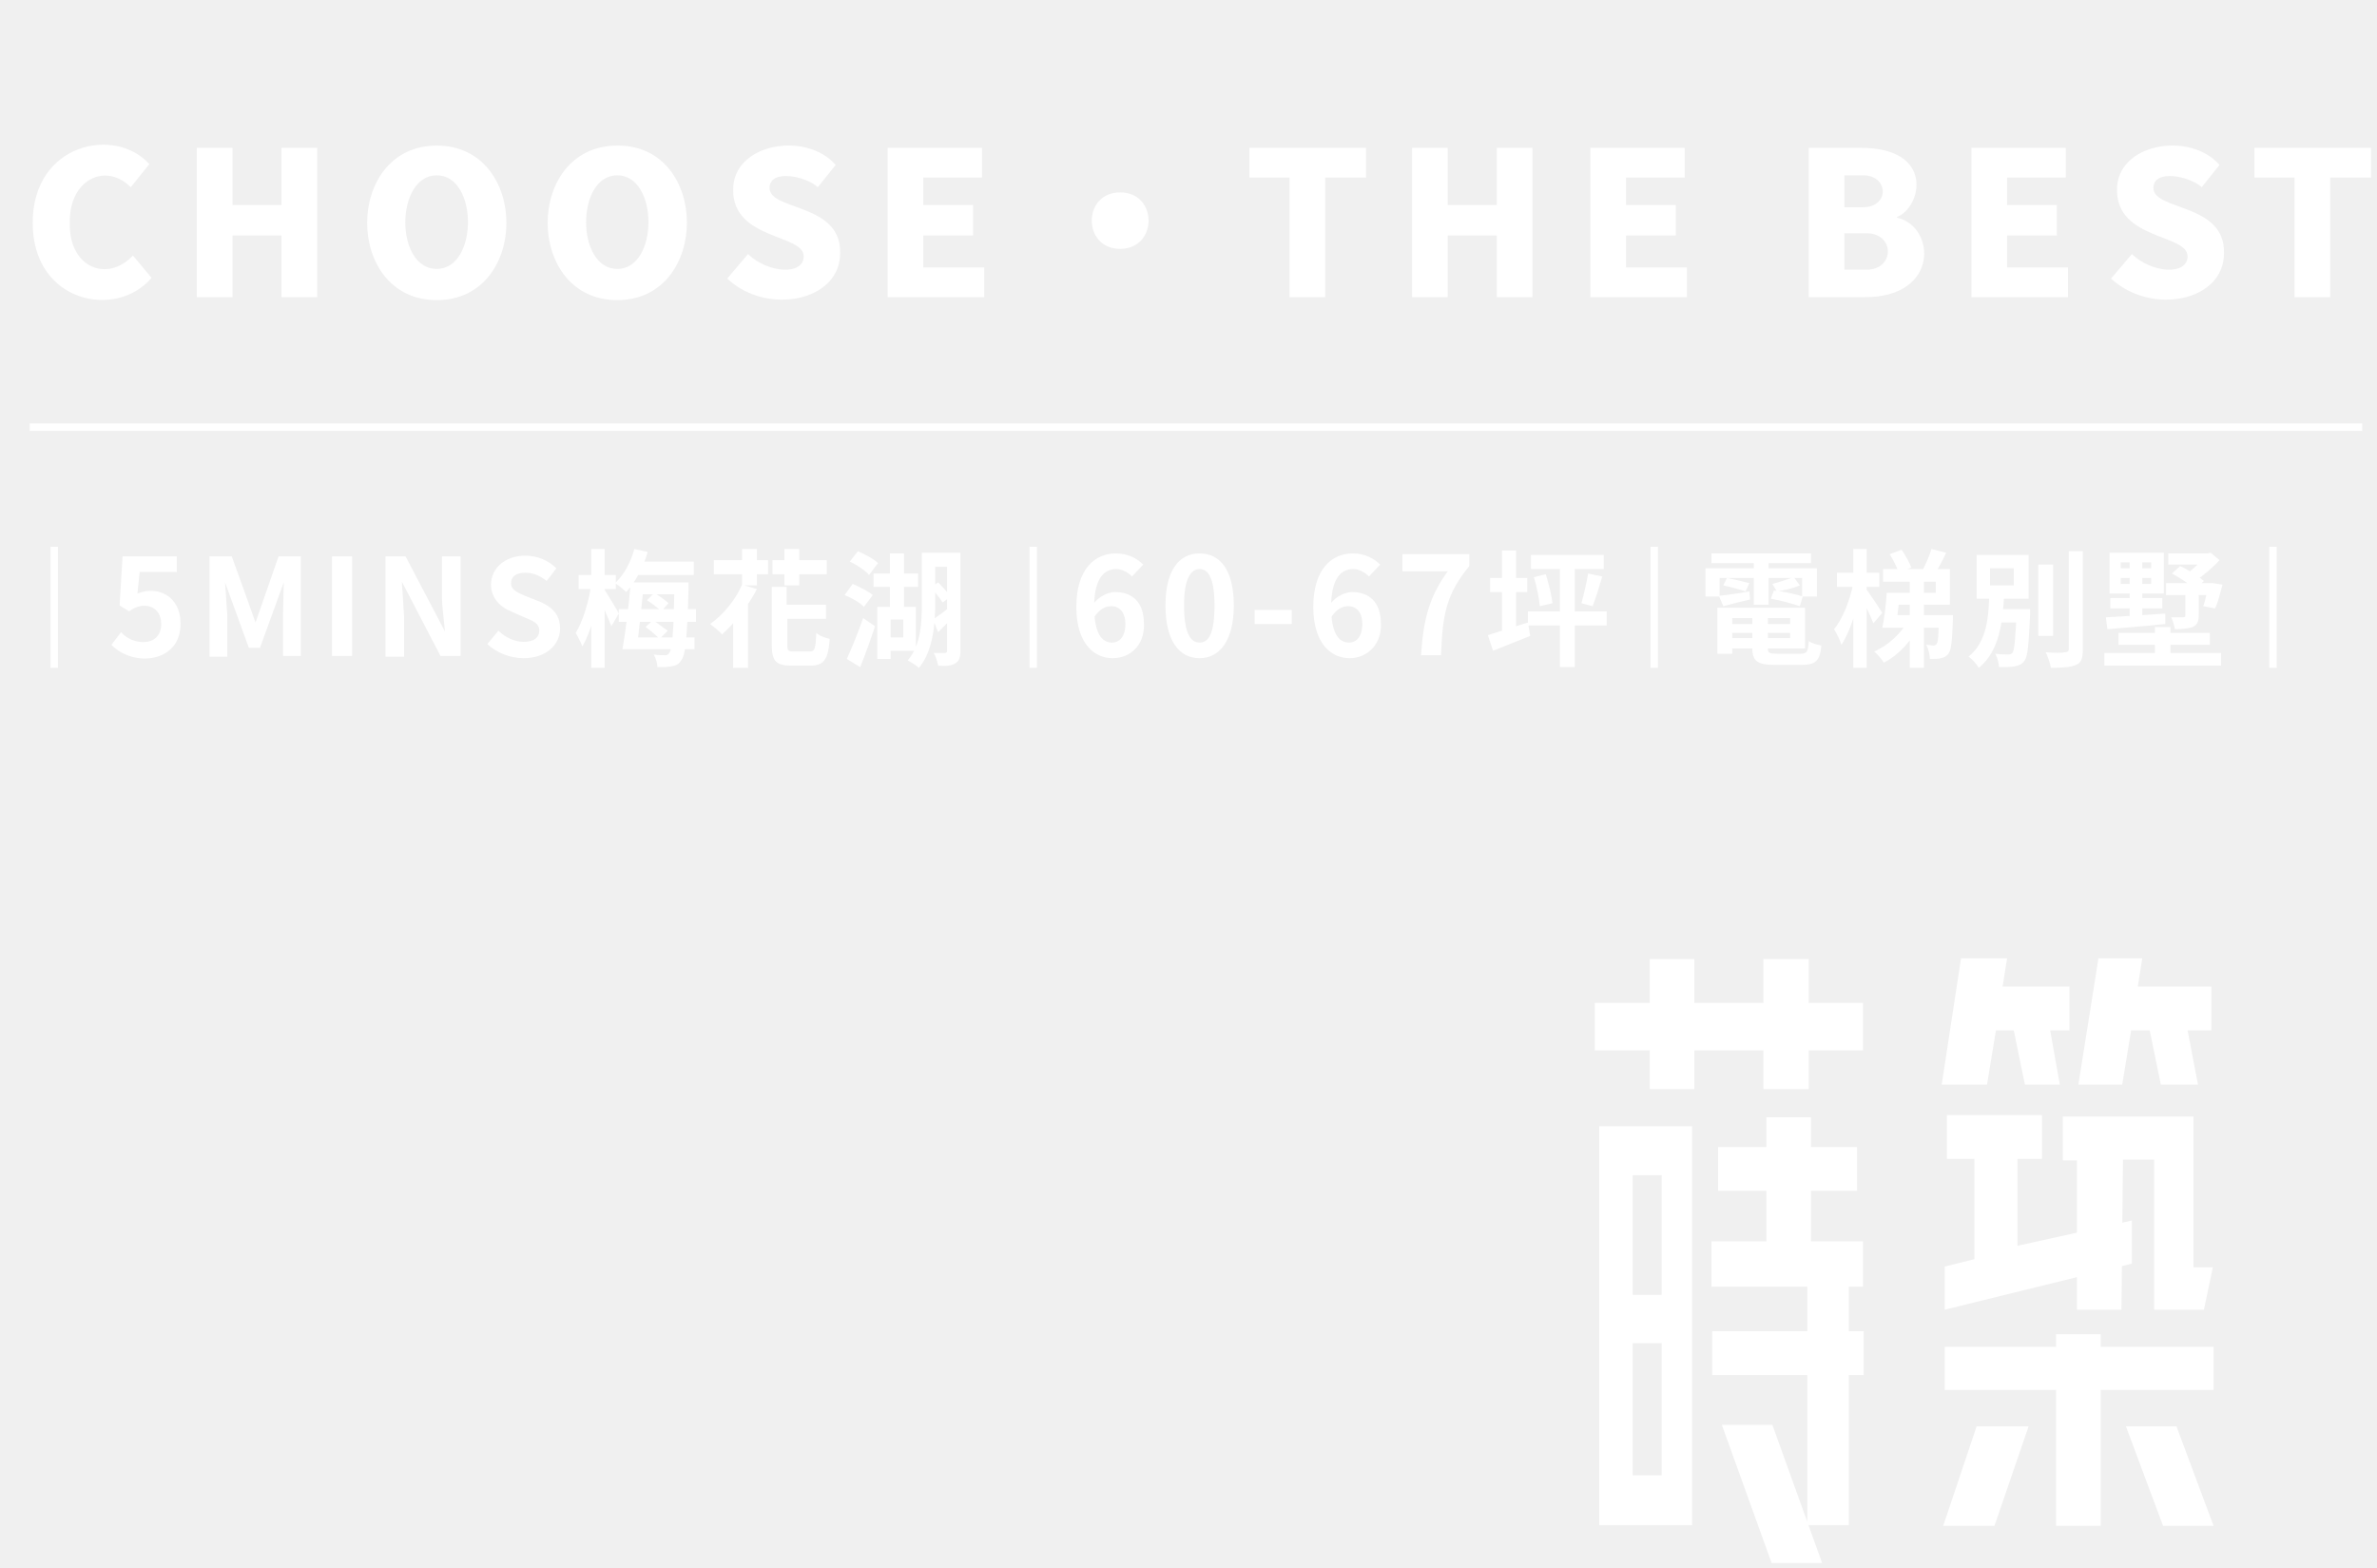
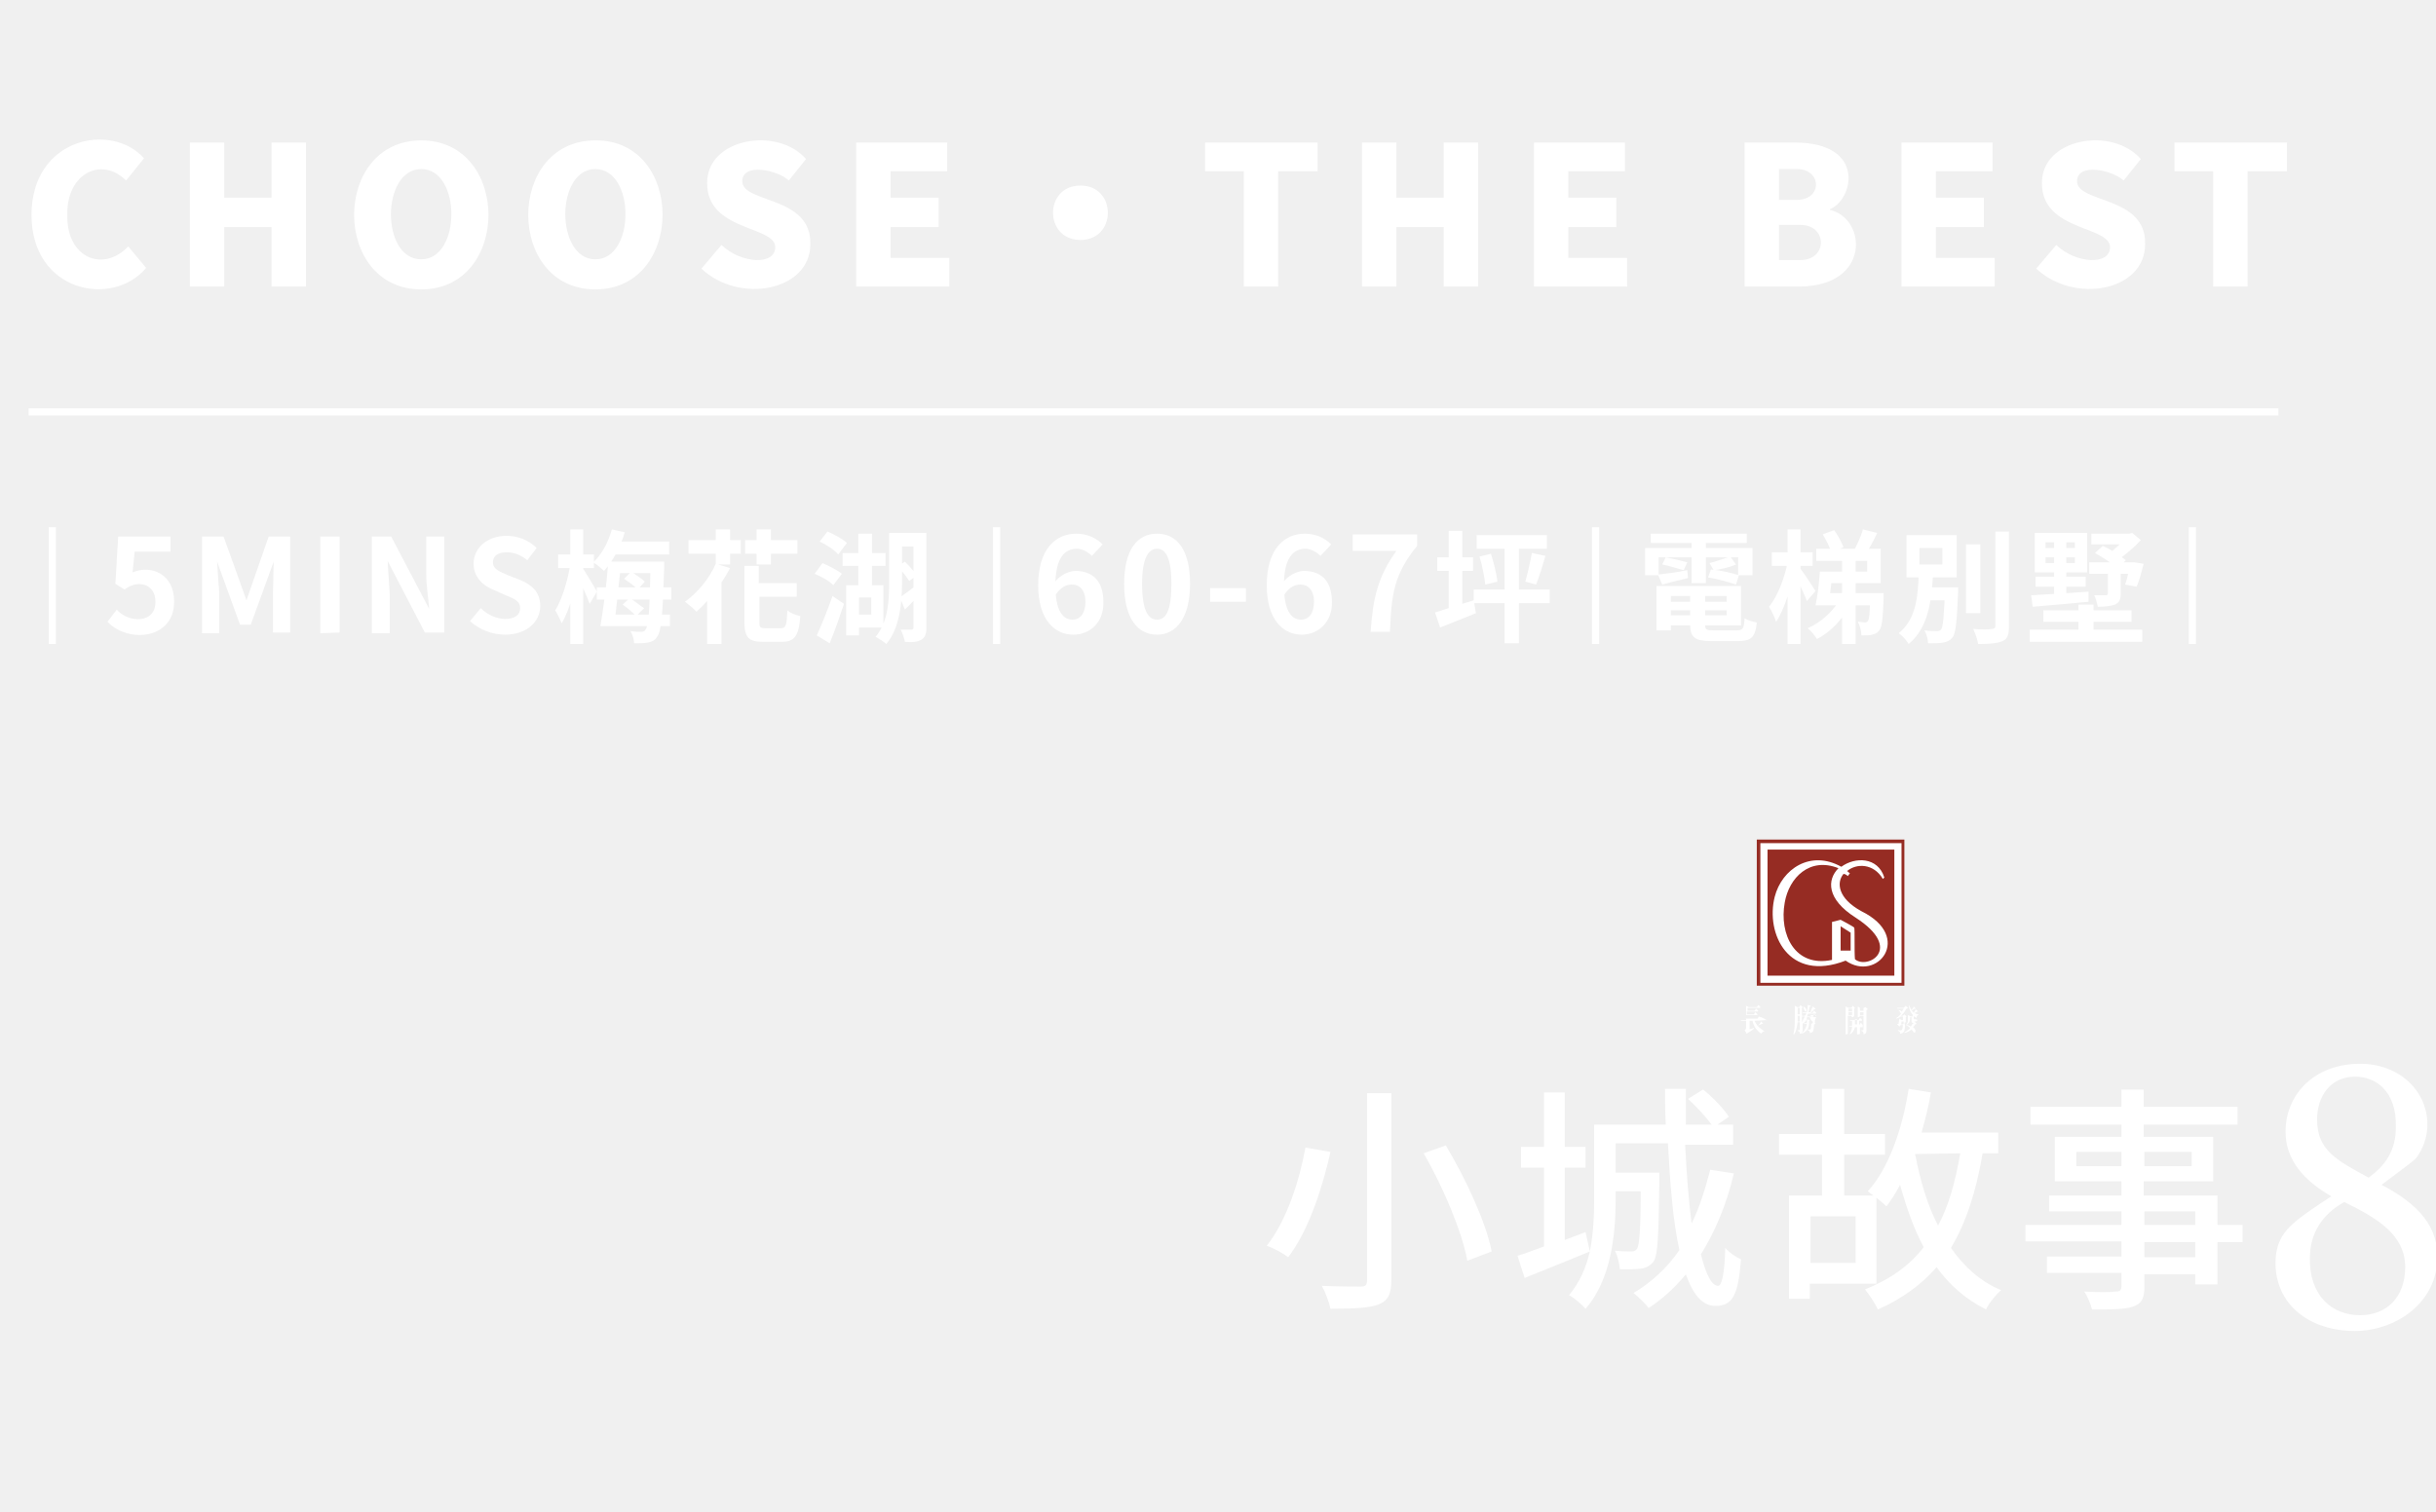
- <svg xmlns="http://www.w3.org/2000/svg" width="320" height="211" viewBox="0 0 320 211" fill="#FFF">
-   <path stroke="#FFF" d="M4,57.5h314 M222.7,73.6v16.3 M139.1,73.6v16.3 M7.3,73.6l0,16.3 M306,73.6v16.3" />
-   <path class="st1" d="M4.4,30c0-10.8,11.2-13,15.7-7.9l-2.5,3.1c-3.4-3.4-8.3-1-8.2,4.7c-0.2,6.1,5,8.2,8.5,4.5l2.5,3  C15.7,43,4.4,40.8,4.4,30z M26.5,40V19.9h4.8v7.7h6.6v-7.7h4.8V40h-4.8v-8.3h-6.6V40H26.5z M83.1,40.4c-12.5,0-12.5-20.8,0-20.8  C95.6,19.5,95.6,40.4,83.1,40.4z M83.1,36.2c5.6,0,5.6-12.6,0-12.6C77.5,23.6,77.5,36.2,83.1,36.2z M58.8,40.4  c-12.5,0-12.5-20.8,0-20.8S71.3,40.4,58.8,40.4z M58.8,36.2c5.6,0,5.6-12.6,0-12.6S53.1,36.2,58.8,36.2z M119.5,40V19.9h12.7v4h-7.9  v3.7h6.7v4.1h-6.7v4.3h8.2V40H119.5z M150.8,25.9c5.1,0,5.1,7.6,0,7.6C145.7,33.5,145.7,25.9,150.8,25.9z M173.6,40V23.9h-5.4v-4  h15.7v4h-5.5V40H173.6z M190.1,40V19.9h4.8v7.7h6.6v-7.7h4.8V40h-4.8v-8.3h-6.6V40H190.1z M214.1,40V19.9h12.7v4h-7.9v3.7h6.7v4.1  h-6.7v4.3h8.2V40H214.1z M243.5,40V19.9h7c10,0,8.2,8,4.9,9.3v0.1c5.2,1.2,5.7,10.7-4.3,10.7H243.5z M248.3,27.9h2.5  c3.6,0,3.5-4.3,0-4.3h-2.5V27.9z M248.3,36.3h3c3.8,0,3.8-4.9,0-4.9h-3V36.3z M265.4,40V19.9h12.7v4h-7.9v3.7h6.7v4.1h-6.7v4.3h8.2  V40H265.4z M284.2,37.5l2.8-3.3c2.7,2.6,7.5,2.9,7.5,0.3c0-3-9.5-2.2-9.5-8.9c-0.1-6.3,9.8-8,13.8-3.4l-2.4,3  c-1.6-1.5-6.5-2.5-6.5,0.1c0,3.1,9.7,2,9.5,8.8C299.4,40.6,289.6,42.5,284.2,37.5z M97.9,37.5l2.8-3.3c2.7,2.6,7.5,2.9,7.5,0.3  c0-3-9.5-2.2-9.5-8.9c-0.1-6.3,9.8-8,13.8-3.4l-2.4,3c-1.6-1.5-6.5-2.5-6.5,0.1c0,3.1,9.7,2,9.5,8.8  C113.1,40.6,103.2,42.5,97.9,37.5z M313.7,40h-4.8V23.9h-5.4v-4h15.7v4h-5.5 M15,86.8l1.3-1.7c1.5,1.8,5.4,2.1,5.4-1.1  c0-2.6-2.6-3.1-4.3-1.7l-1.3-0.8l0.4-6.6h7.3V77h-5l-0.3,2.9c2.7-1.1,5.8,0.3,5.8,4C24.4,89.2,18,89.9,15,86.8z M38.2,78.4L35,87.2  h-1.5l-3.2-8.8l0.3,4.4v5.6h-2.4V74.9h3c0,0,2.9,8,3.2,8.9c0.3-0.9,3.1-8.9,3.1-8.9h3v13.4h-2.4v-5.6L38.2,78.4z M44.7,88.4V74.9  h2.7v13.4H44.7z M54.1,78.3l0.3,4.7v5.4h-2.5V74.9h2.7L59.9,85c-0.1-1.4-0.4-3.2-0.4-4.7v-5.4H62v13.4h-2.7L54.1,78.3z M70.5,88.6  c-1.8,0-3.6-0.7-4.9-1.9l1.5-1.8c0.9,0.9,2.2,1.5,3.4,1.5c1.4,0,2.1-0.6,2.1-1.5c0-1-0.8-1.3-2-1.8l-1.8-0.8  c-1.3-0.5-2.7-1.7-2.7-3.6c0-2.2,1.9-3.9,4.6-3.9c1.6,0,3.1,0.6,4.2,1.7l-1.3,1.7c-0.9-0.7-1.8-1.1-2.9-1.1c-1.2,0-1.9,0.5-1.9,1.4  c0,1,1,1.3,2.1,1.8l1.8,0.7c1.6,0.7,2.7,1.7,2.7,3.6C75.4,86.8,73.5,88.6,70.5,88.6z M85.6,75.6h7.8v1.8h-7.8V75.6z M85.6,78.4h5.5  v1.6h-5.5V78.4z M83.3,82h10.4v1.7H83.3V82z M84.8,85.8h8.7v1.6h-8.7V85.8z M85.4,73.9l1.8,0.4c-0.6,2.1-1.7,4.1-2.9,5.4  c-0.3-0.3-1-0.9-1.5-1.2C84,77.4,84.9,75.7,85.4,73.9z M90.9,78.4h1.8c0,0,0,0.6,0,0.8c-0.2,6.7-0.4,9-1,9.7  c-0.3,0.5-0.7,0.7-1.3,0.8c-0.5,0.1-1.2,0.1-1.9,0.1c0-0.5-0.2-1.2-0.5-1.7c0.6,0.1,1.2,0.1,1.5,0.1c0.2,0,0.4,0,0.6-0.3  c0.4-0.5,0.6-2.8,0.7-9.1V78.4z M87.1,80.8l1-1c0.6,0.4,1.5,1,1.9,1.4l-1,1.1C88.6,81.8,87.7,81.2,87.1,80.8z M86.9,84.4l1-0.9  c0.7,0.4,1.5,1.1,2,1.4L88.8,86C88.3,85.5,87.5,84.8,86.9,84.4z M84.9,78.4h1.8c-0.3,3-0.7,6.8-1,9h-1.9  C84.2,85.1,84.7,81.3,84.9,78.4z M77.9,77.4h5v1.9h-5V77.4z M79.6,73.9h1.8v16h-1.8V73.9z M79.6,78.7l1.2,0.4  c-0.4,2.7-1.3,6.1-2.4,7.9c-0.2-0.5-0.6-1.3-0.9-1.8C78.5,83.6,79.3,80.8,79.6,78.7z M81.4,79.4c0.3,0.5,1.7,2.7,1.9,3.2l-1,1.7  c-0.4-1.1-1.3-3.1-1.7-3.9L81.4,79.4z M99.9,78.7l2,0.6c-1.2,2.3-3,4.6-4.7,6.1C96.9,85,96,84.3,95.6,84  C97.3,82.8,99,80.8,99.9,78.7z M99.9,73.9h2v4.9h-2V73.9z M105.6,73.9h2v4.9h-2V73.9z M98.7,82.3l2-2v0v9.6h-2V82.3z M96.1,75.4h7.3  v1.9h-7.3V75.4z M104,75.4h7.3v1.9H104V75.4z M106,86.9c0,0.7,0.1,0.8,0.9,0.8c0.3,0,1.8,0,2.1,0c0.7,0,0.8-0.4,0.9-2.5  c0.4,0.4,1.3,0.7,1.8,0.8c-0.2,2.8-0.8,3.6-2.6,3.6c-0.4,0-2.2,0-2.6,0c-2,0-2.6-0.6-2.6-2.8V79h2v2.4h5.3v1.9H106V86.9z   M117.6,77.2h6v1.8h-6V77.2z M119.9,85.8h1.7v-2.4h-1.7 M119.9,88.7h-1.8v-7h1.7v-7.2h1.9v7.2h1.6v5.9h-3.4 M127.5,76.3h-1.6v5  c0,2.7-0.3,6.4-2.2,8.6c-0.3-0.3-1.1-0.8-1.5-1c1.8-2.1,1.9-5.2,1.9-7.6v-6.9h5.2v13.3c0,0.8-0.2,1.3-0.7,1.6  c-0.5,0.3-1.2,0.4-2.3,0.3c-0.1-0.5-0.3-1.2-0.6-1.7c0.6,0,1.2,0,1.5,0c0.2,0,0.3-0.1,0.3-0.3 M114.4,75.6l1.1-1.4  c0.9,0.4,2.1,1,2.7,1.6l-1.2,1.6C116.5,76.8,115.3,76,114.4,75.6z M113.7,80.1l1.1-1.5c0.9,0.4,2.1,1,2.7,1.5l-1.2,1.6  C115.9,81.2,114.7,80.5,113.7,80.1z M114,88.7c0.6-1.3,1.5-3.5,2.2-5.5l1.6,1.1c-0.6,1.8-1.3,3.8-2,5.5L114,88.7z M125.6,83.4  c0.6-0.4,1.4-1,2.3-1.7l0.6,1.1c-0.7,0.8-1.4,1.5-2.2,2.3L125.6,83.4z M125.3,79.1l1-0.7c0.6,0.6,1.3,1.4,1.7,1.9l-1.1,0.8  C126.6,80.6,125.9,79.7,125.3,79.1z M149.8,88.6c-2.6,0-4.9-2.1-4.9-6.9c0-5.1,2.5-7.2,5.3-7.2c1.7,0,2.9,0.7,3.7,1.5l-1.5,1.6  c-0.5-0.5-1.3-1-2.1-1c-1.7,0-3,1.3-3,5.1c0,3.5,1,4.8,2.4,4.8c1,0,1.8-0.8,1.8-2.5c0-1.6-0.8-2.4-1.9-2.4c-0.8,0-1.6,0.4-2.3,1.5  l-0.1-1.8c0.7-1,2-1.6,2.9-1.6c2.3,0,3.9,1.3,3.9,4.3C154.1,86.8,152.2,88.6,149.8,88.6z M161.5,88.6c-2.8,0-4.6-2.4-4.6-7.1  c0-4.7,1.8-7,4.6-7c2.8,0,4.6,2.3,4.6,7C166.1,86.2,164.2,88.6,161.5,88.6z M161.5,86.5c1.2,0,2-1.2,2-5c0-3.8-0.9-4.9-2-4.9  s-2.1,1.1-2.1,4.9C159.4,85.3,160.3,86.5,161.5,86.5z M168.9,84v-1.9h5V84H168.9z M181.7,88.6c-2.6,0-4.9-2.1-4.9-6.9  c0-5.1,2.5-7.2,5.3-7.2c1.7,0,2.9,0.7,3.7,1.5l-1.5,1.6c-0.5-0.5-1.3-1-2.1-1c-1.7,0-3,1.3-3,5.1c0,3.5,1,4.8,2.4,4.8  c1,0,1.8-0.8,1.8-2.5c0-1.6-0.8-2.4-1.9-2.4c-0.8,0-1.6,0.4-2.3,1.5l-0.1-1.8c0.7-1,2-1.6,2.9-1.6c2.3,0,3.9,1.3,3.9,4.3  C186,86.8,184,88.6,181.7,88.6z M191.3,88.3c0.3-4.7,1-7.8,3.6-11.4h-6.1v-2.3h9v1.6c-3.2,3.9-3.6,6.7-3.8,12H191.3z M205.7,82.3  h10.6v1.9h-10.6V82.3z M206.1,74.7h9.8v1.9h-9.8V74.7z M210,75.1h2v14.7h-2V75.1z M213.8,77.2l1.9,0.4c-0.4,1.4-0.9,3-1.3,4  l-1.5-0.4C213.2,80.1,213.6,78.4,213.8,77.2z M206.5,77.7l1.6-0.4c0.4,1.3,0.8,2.9,0.9,3.9l-1.7,0.4C207.2,80.6,206.9,79,206.5,77.7  z M200.6,77.8h5v1.9h-5V77.8z M202.2,74.1h1.9v11.3h-1.9V74.1z M200.3,85.5c1.3-0.4,3.4-1.1,5.4-1.7l0.3,1.8c-1.7,0.7-3.5,1.4-5,2  L200.3,85.5z M232.2,84h9.7v1.2h-9.7V84z M232.2,81.8H243v5.5h-10.8v-1.4h8.8v-2.7h-8.8V81.8z M236,82.6h2v4.7  c0,0.6,0.2,0.7,1.2,0.7c0.5,0,2.6,0,3.2,0c0.9,0,1-0.3,1.1-1.7c0.4,0.3,1.2,0.5,1.7,0.6c-0.2,2.1-0.8,2.6-2.7,2.6  c-0.5,0-3.1,0-3.6,0c-2.3,0-3-0.5-3-2.3V82.6z M231.2,81.8h2v6.2h-2V81.8z M230.4,74.5h13.4v1.3h-13.4V74.5z M236.1,74.8h2v6.6h-2  V74.8z M229.6,76.5h15v3.8h-2v-2.5h-11.1v2.5h-1.9V76.5z M231.4,80.2c1.1-0.1,2.6-0.3,4.1-0.6l0.1,1.1c-1.3,0.3-2.5,0.6-3.6,0.9  L231.4,80.2z M232,78.8l0.5-1c1,0.2,2.3,0.5,3,0.7l-0.5,1.1C234.3,79.4,233,79,232,78.8z M241.5,77.7l0.8,1.1  c-0.9,0.4-2.2,0.7-3.1,0.8l-0.6-1C239.5,78.4,240.8,77.9,241.5,77.7z M238.4,80.6l0.4-1.1c1.3,0.1,3,0.5,3.9,0.8l-0.4,1.3  C241.4,81.3,239.7,80.8,238.4,80.6z M247.3,77.1h5.7v1.9h-5.7V77.1z M249.5,73.9h1.8v16h-1.8V73.9z M249.5,78.5l1.1,0.4  c-0.5,2.8-1.5,6.1-2.7,7.9c-0.2-0.6-0.6-1.5-1-2.1C248.1,83.3,249.1,80.6,249.5,78.5z M251.3,79.4c0.4,0.5,1.8,2.6,2.1,3.1l-1.2,1.4  c-0.4-1-1.3-3-1.8-3.8L251.3,79.4z M257.1,77.5h1.9v12.4h-1.9V77.5z M254.5,79.8h6.1v-1.5h-7.1v-1.7h9v4.8h-8V79.8z M254.4,82.8h7.1  v1.7h-7.4L254.4,82.8z M261.1,82.8h1.8c0,0,0,0.5,0,0.7c-0.1,2.7-0.2,4-0.6,4.5c-0.3,0.4-0.6,0.5-1,0.6c-0.3,0.1-0.9,0.1-1.5,0.1  c0-0.6-0.2-1.4-0.5-1.9c0.4,0,0.8,0.1,1,0.1c0.2,0,0.3-0.1,0.4-0.2c0.2-0.2,0.3-1.1,0.3-3.5V82.8z M256.9,83.5l1.6,0.5  c-1.1,2.2-2.9,4.2-4.9,5.2c-0.3-0.5-0.9-1.2-1.3-1.5C254.2,86.9,256,85.2,256.9,83.5z M254.4,74.6l1.6-0.6c0.5,0.7,1.1,1.8,1.3,2.4  l-1.7,0.7C255.4,76.4,254.9,75.4,254.4,74.6z M260,73.9l2,0.5c-0.5,1.1-1.1,2.2-1.6,2.9l-1.6-0.5C259.2,76,259.8,74.8,260,73.9z   M254,79.8h1.8c-0.2,1.6-0.4,3.5-0.6,4.7h-1.8C253.7,83.2,253.9,81.3,254,79.8z M274.4,76h2v9.6h-2V76z M278.4,74.2h2v13.2  c0,1.2-0.2,1.8-0.9,2.1c-0.7,0.3-1.8,0.4-3.4,0.4c-0.1-0.6-0.4-1.5-0.7-2.1c1.1,0.1,2.2,0.1,2.6,0c0.3,0,0.5-0.1,0.5-0.4V74.2z   M268.4,82h3.9v1.8h-3.9V82z M271.4,82h1.9c0,0,0,0.5,0,0.7c-0.2,4.1-0.3,5.7-0.8,6.3c-0.3,0.4-0.7,0.6-1.3,0.7  c-0.5,0.1-1.2,0.1-2.1,0.1c0-0.5-0.2-1.3-0.5-1.8c0.7,0.1,1.4,0.1,1.7,0.1c0.3,0,0.4,0,0.6-0.2c0.3-0.3,0.4-1.8,0.6-5.6V82z   M267.9,76.5v2.3h3.2v-2.3H267.9z M266.1,74.7h7v5.9h-7V74.7z M267.8,80.1h2c-0.2,3.6-0.6,7.5-3.4,9.8c-0.3-0.5-0.9-1.2-1.4-1.5  C267.5,86.4,267.7,83.1,267.8,80.1z M283.3,87.9h15.7v1.7h-15.7V87.9z M285.2,85.2h12.3v1.6h-12.3V85.2z M290.1,84.4h2.1v4.4h-2.1  V84.4z M284.1,80.5h7v1.4h-7V80.5z M291.9,74.5h5.3V76h-5.3V74.5z M291.6,78.5h6.1v1.6h-6.1V78.5z M292.4,77.2l1.1-1  c1.1,0.5,2.5,1.4,3.2,2l-1.2,1.2C294.9,78.7,293.5,77.8,292.4,77.2z M286.7,75.3h1.7v8.1l-1.7,0.3V75.3z M294.1,79.2h1.9v3.6  c0,0.9-0.2,1.3-0.8,1.6c-0.6,0.2-1.4,0.3-2.4,0.3c-0.1-0.5-0.3-1.2-0.5-1.6c0.6,0,1.4,0,1.6,0c0.2,0,0.3-0.1,0.3-0.2V79.2z   M283.5,83.1c2-0.1,5-0.3,8-0.5v1.4c-2.8,0.3-5.7,0.5-7.8,0.7L283.5,83.1z M296.7,74.5h0.5l0.4-0.1l1.2,1c-0.9,1-2.2,2.1-3.4,2.9  c-0.2-0.3-0.7-0.9-1-1.1c0.9-0.6,1.9-1.6,2.3-2.2V74.5z M285.5,77.8v0.8h4.1v-0.8H285.5z M285.5,75.7v0.8h4.1v-0.8H285.5z M284,74.4  h7.3v5.5H284V74.4z M297.3,78.5h0.3l0.3,0l1.3,0.2c-0.3,1.1-0.6,2.4-1,3.2l-1.6-0.3c0.3-0.7,0.5-1.9,0.7-2.8V78.5z M227.8,205.3  h-12.5v0v-53.7h12.5 M223.7,180.8h-3.9v17.8h3.9 M223.7,158.2h-3.9v16.1h3.9 M243.5,146.6h-6.1v-17.5h6.1 M214.7,141.4V135h36.1v6.4   M228.1,146.6h-6v-17.5h6 M230.5,185.1v-5.9h20.4v5.9 M243.3,173.2h-12.9v-6.1h7.4v-16.7h6v16.7h7v6.1h-1.9v32.1h-5.6 M231.3,160.3  v-5.9H250v5.9 M231.8,191.8h6.8l6.7,18.6h-6.8 M264,129h6.2l-0.6,3.8h9v5.9H276l1.3,7.3h-4.7l-1.5-7.3h-2.4l-1.2,7.3h-6.1   M268.5,205.4h-6.9l4.5-13.4h7 M282.5,129h5.9l-0.6,3.8h9.9v5.9h-3.2l1.4,7.3h-5l-1.5-7.3h-2.5l-1.2,7.3h-5.9 M298,205.4h-6.8  l-5-13.4h6.8 M282.8,205.4h-6v-25.8h6 M261.8,187.1l0-5.8H298v5.8 M285.8,156.1h4.2v20.2h6.7l1.2-5.7h-2.6v-20.3h-17.6v5.9h1.9v20.1  h6 M287,170.1v-5.8l-15.4,3.4v-11.7h3.3v-5.9h-12.8v5.9h3.7v13.5l-4,1v5.8" />
+ <svg xmlns="http://www.w3.org/2000/svg" version="1.1" id="圖層_1" x="0px" y="0px" viewBox="0 0 340 211" style="enable-background:new 0 0 340 211;" xml:space="preserve">
+   <style type="text/css">
+ 	.st0{fill:#FFFFFF;stroke:#FFFFFF;}
+ 	.st1{fill:#FFFFFF;}
+ 	.st2{fill:#962C23;}
+ </style>
+   <path class="st0" d="M4,57.5h314 M222.7,73.6v16.3 M139.1,73.6v16.3 M7.3,73.6v16.3 M306,73.6v16.3" />
+   <path class="st1" d="M4.4,30c0-10.8,11.2-13,15.7-7.9l-2.5,3.1c-3.4-3.4-8.3-1-8.2,4.7c-0.2,6.1,5,8.2,8.5,4.5l2.5,3  C15.7,43,4.4,40.8,4.4,30z M26.5,40V19.9h4.8v7.7h6.6v-7.7h4.8V40h-4.8v-8.3h-6.6V40H26.5z M83.1,40.4c-12.5,0-12.5-20.8,0-20.8  C95.6,19.5,95.6,40.4,83.1,40.4z M83.1,36.2c5.6,0,5.6-12.6,0-12.6S77.5,36.2,83.1,36.2z M58.8,40.4c-12.5,0-12.5-20.8,0-20.8  S71.3,40.4,58.8,40.4z M58.8,36.2c5.6,0,5.6-12.6,0-12.6S53.1,36.2,58.8,36.2z M119.5,40V19.9h12.7v4h-7.9v3.7h6.7v4.1h-6.7V36h8.2  v4H119.5z M150.8,25.9c5.1,0,5.1,7.6,0,7.6S145.7,25.9,150.8,25.9z M173.6,40V23.9h-5.4v-4h15.7v4h-5.5V40H173.6z M190.1,40V19.9  h4.8v7.7h6.6v-7.7h4.8V40h-4.8v-8.3h-6.6V40H190.1z M214.1,40V19.9h12.7v4h-7.9v3.7h6.7v4.1h-6.7V36h8.2v4H214.1z M243.5,40V19.9h7  c10,0,8.2,8,4.9,9.3v0.1c5.2,1.2,5.7,10.7-4.3,10.7H243.5z M248.3,27.9h2.5c3.6,0,3.5-4.3,0-4.3h-2.5V27.9z M248.3,36.3h3  c3.8,0,3.8-4.9,0-4.9h-3V36.3z M265.4,40V19.9h12.7v4h-7.9v3.7h6.7v4.1h-6.7V36h8.2v4H265.4z M284.2,37.5l2.8-3.3  c2.7,2.6,7.5,2.9,7.5,0.3c0-3-9.5-2.2-9.5-8.9c-0.1-6.3,9.8-8,13.8-3.4l-2.4,3c-1.6-1.5-6.5-2.5-6.5,0.1c0,3.1,9.7,2,9.5,8.8  C299.4,40.6,289.6,42.5,284.2,37.5z M97.9,37.5l2.8-3.3c2.7,2.6,7.5,2.9,7.5,0.3c0-3-9.5-2.2-9.5-8.9c-0.1-6.3,9.8-8,13.8-3.4  l-2.4,3c-1.6-1.5-6.5-2.5-6.5,0.1c0,3.1,9.7,2,9.5,8.8C113.1,40.6,103.2,42.5,97.9,37.5z M313.7,40h-4.8V23.9h-5.4v-4h15.7v4h-5.5   M15,86.8l1.3-1.7c1.5,1.8,5.4,2.1,5.4-1.1c0-2.6-2.6-3.1-4.3-1.7l-1.3-0.8l0.4-6.6h7.3V77h-5l-0.3,2.9c2.7-1.1,5.8,0.3,5.8,4  C24.4,89.2,18,89.9,15,86.8z M38.2,78.4L35,87.2h-1.5l-3.2-8.8l0.3,4.4v5.6h-2.4V74.9h3c0,0,2.9,8,3.2,8.9c0.3-0.9,3.1-8.9,3.1-8.9  h3v13.4h-2.4v-5.6L38.2,78.4z M44.7,88.4V74.9h2.7v13.4L44.7,88.4L44.7,88.4z M54.1,78.3l0.3,4.7v5.4h-2.5V74.9h2.7L59.9,85  c-0.1-1.4-0.4-3.2-0.4-4.7v-5.4H62v13.4h-2.7L54.1,78.3z M70.5,88.6c-1.8,0-3.6-0.7-4.9-1.9l1.5-1.8c0.9,0.9,2.2,1.5,3.4,1.5  c1.4,0,2.1-0.6,2.1-1.5c0-1-0.8-1.3-2-1.8l-1.8-0.8c-1.3-0.5-2.7-1.7-2.7-3.6c0-2.2,1.9-3.9,4.6-3.9c1.6,0,3.1,0.6,4.2,1.7l-1.3,1.7  c-0.9-0.7-1.8-1.1-2.9-1.1c-1.2,0-1.9,0.5-1.9,1.4c0,1,1,1.3,2.1,1.8l1.8,0.7c1.6,0.7,2.7,1.7,2.7,3.6  C75.4,86.8,73.5,88.6,70.5,88.6z M85.6,75.6h7.8v1.8h-7.8V75.6z M85.6,78.4h5.5V80h-5.5V78.4z M83.3,82h10.4v1.7H83.3V82z   M84.8,85.8h8.7v1.6h-8.7V85.8z M85.4,73.9l1.8,0.4c-0.6,2.1-1.7,4.1-2.9,5.4c-0.3-0.3-1-0.9-1.5-1.2C84,77.4,84.9,75.7,85.4,73.9z   M90.9,78.4h1.8c0,0,0,0.6,0,0.8c-0.2,6.7-0.4,9-1,9.7c-0.3,0.5-0.7,0.7-1.3,0.8c-0.5,0.1-1.2,0.1-1.9,0.1c0-0.5-0.2-1.2-0.5-1.7  c0.6,0.1,1.2,0.1,1.5,0.1c0.2,0,0.4,0,0.6-0.3c0.4-0.5,0.6-2.8,0.7-9.1v-0.4H90.9z M87.1,80.8l1-1c0.6,0.4,1.5,1,1.9,1.4l-1,1.1  C88.6,81.8,87.7,81.2,87.1,80.8z M86.9,84.4l1-0.9c0.7,0.4,1.5,1.1,2,1.4L88.8,86C88.3,85.5,87.5,84.8,86.9,84.4z M84.9,78.4h1.8  c-0.3,3-0.7,6.8-1,9h-1.9C84.2,85.1,84.7,81.3,84.9,78.4z M77.9,77.4h5v1.9h-5V77.4z M79.6,73.9h1.8v16h-1.8V73.9z M79.6,78.7  l1.2,0.4c-0.4,2.7-1.3,6.1-2.4,7.9c-0.2-0.5-0.6-1.3-0.9-1.8C78.5,83.6,79.3,80.8,79.6,78.7z M81.4,79.4c0.3,0.5,1.7,2.7,1.9,3.2  l-1,1.7c-0.4-1.1-1.3-3.1-1.7-3.9L81.4,79.4z M99.9,78.7l2,0.6c-1.2,2.3-3,4.6-4.7,6.1C96.9,85,96,84.3,95.6,84  C97.3,82.8,99,80.8,99.9,78.7z M99.9,73.9h2v4.9h-2V73.9z M105.6,73.9h2v4.9h-2V73.9z M98.7,82.3l2-2l0,0v9.6h-2V82.3z M96.1,75.4  h7.3v1.9h-7.3V75.4z M104,75.4h7.3v1.9H104V75.4z M106,86.9c0,0.7,0.1,0.8,0.9,0.8c0.3,0,1.8,0,2.1,0c0.7,0,0.8-0.4,0.9-2.5  c0.4,0.4,1.3,0.7,1.8,0.8c-0.2,2.8-0.8,3.6-2.6,3.6c-0.4,0-2.2,0-2.6,0c-2,0-2.6-0.6-2.6-2.8V79h2v2.4h5.3v1.9H106V86.9z   M117.6,77.2h6V79h-6V77.2z M119.9,85.8h1.7v-2.4h-1.7 M119.9,88.7h-1.8v-7h1.7v-7.2h1.9v7.2h1.6v5.9h-3.4 M127.5,76.3h-1.6v5  c0,2.7-0.3,6.4-2.2,8.6c-0.3-0.3-1.1-0.8-1.5-1c1.8-2.1,1.9-5.2,1.9-7.6v-6.9h5.2v13.3c0,0.8-0.2,1.3-0.7,1.6  c-0.5,0.3-1.2,0.4-2.3,0.3c-0.1-0.5-0.3-1.2-0.6-1.7c0.6,0,1.2,0,1.5,0c0.2,0,0.3-0.1,0.3-0.3 M114.4,75.6l1.1-1.4  c0.9,0.4,2.1,1,2.7,1.6l-1.2,1.6C116.5,76.8,115.3,76,114.4,75.6z M113.7,80.1l1.1-1.5c0.9,0.4,2.1,1,2.7,1.5l-1.2,1.6  C115.9,81.2,114.7,80.5,113.7,80.1z M114,88.7c0.6-1.3,1.5-3.5,2.2-5.5l1.6,1.1c-0.6,1.8-1.3,3.8-2,5.5L114,88.7z M125.6,83.4  c0.6-0.4,1.4-1,2.3-1.7l0.6,1.1c-0.7,0.8-1.4,1.5-2.2,2.3L125.6,83.4z M125.3,79.1l1-0.7c0.6,0.6,1.3,1.4,1.7,1.9l-1.1,0.8  C126.6,80.6,125.9,79.7,125.3,79.1z M149.8,88.6c-2.6,0-4.9-2.1-4.9-6.9c0-5.1,2.5-7.2,5.3-7.2c1.7,0,2.9,0.7,3.7,1.5l-1.5,1.6  c-0.5-0.5-1.3-1-2.1-1c-1.7,0-3,1.3-3,5.1c0,3.5,1,4.8,2.4,4.8c1,0,1.8-0.8,1.8-2.5c0-1.6-0.8-2.4-1.9-2.4c-0.8,0-1.6,0.4-2.3,1.5  l-0.1-1.8c0.7-1,2-1.6,2.9-1.6c2.3,0,3.9,1.3,3.9,4.3C154.1,86.8,152.2,88.6,149.8,88.6z M161.5,88.6c-2.8,0-4.6-2.4-4.6-7.1  s1.8-7,4.6-7s4.6,2.3,4.6,7S164.2,88.6,161.5,88.6z M161.5,86.5c1.2,0,2-1.2,2-5s-0.9-4.9-2-4.9s-2.1,1.1-2.1,4.9  S160.3,86.5,161.5,86.5z M168.9,84v-1.9h5V84H168.9z M181.7,88.6c-2.6,0-4.9-2.1-4.9-6.9c0-5.1,2.5-7.2,5.3-7.2  c1.7,0,2.9,0.7,3.7,1.5l-1.5,1.6c-0.5-0.5-1.3-1-2.1-1c-1.7,0-3,1.3-3,5.1c0,3.5,1,4.8,2.4,4.8c1,0,1.8-0.8,1.8-2.5  c0-1.6-0.8-2.4-1.9-2.4c-0.8,0-1.6,0.4-2.3,1.5l-0.1-1.8c0.7-1,2-1.6,2.9-1.6c2.3,0,3.9,1.3,3.9,4.3C186,86.8,184,88.6,181.7,88.6z   M191.3,88.3c0.3-4.7,1-7.8,3.6-11.4h-6.1v-2.3h9v1.6c-3.2,3.9-3.6,6.7-3.8,12h-2.7V88.3z M205.7,82.3h10.6v1.9h-10.6V82.3z   M206.1,74.7h9.8v1.9h-9.8V74.7z M210,75.1h2v14.7h-2V75.1z M213.8,77.2l1.9,0.4c-0.4,1.4-0.9,3-1.3,4l-1.5-0.4  C213.2,80.1,213.6,78.4,213.8,77.2z M206.5,77.7l1.6-0.4c0.4,1.3,0.8,2.9,0.9,3.9l-1.7,0.4C207.2,80.6,206.9,79,206.5,77.7z   M200.6,77.8h5v1.9h-5V77.8z M202.2,74.1h1.9v11.3h-1.9V74.1z M200.3,85.5c1.3-0.4,3.4-1.1,5.4-1.7l0.3,1.8c-1.7,0.7-3.5,1.4-5,2  L200.3,85.5z M232.2,84h9.7v1.2h-9.7V84z M232.2,81.8H243v5.5h-10.8v-1.4h8.8v-2.7h-8.8V81.8z M236,82.6h2v4.7  c0,0.6,0.2,0.7,1.2,0.7c0.5,0,2.6,0,3.2,0c0.9,0,1-0.3,1.1-1.7c0.4,0.3,1.2,0.5,1.7,0.6c-0.2,2.1-0.8,2.6-2.7,2.6  c-0.5,0-3.1,0-3.6,0c-2.3,0-3-0.5-3-2.3v-4.6H236z M231.2,81.8h2V88h-2V81.8z M230.4,74.5h13.4v1.3h-13.4V74.5z M236.1,74.8h2v6.6  h-2V74.8z M229.6,76.5h15v3.8h-2v-2.5h-11.1v2.5h-1.9V76.5z M231.4,80.2c1.1-0.1,2.6-0.3,4.1-0.6l0.1,1.1c-1.3,0.3-2.5,0.6-3.6,0.9  L231.4,80.2z M232,78.8l0.5-1c1,0.2,2.3,0.5,3,0.7l-0.5,1.1C234.3,79.4,233,79,232,78.8z M241.5,77.7l0.8,1.1  c-0.9,0.4-2.2,0.7-3.1,0.8l-0.6-1C239.5,78.4,240.8,77.9,241.5,77.7z M238.4,80.6l0.4-1.1c1.3,0.1,3,0.5,3.9,0.8l-0.4,1.3  C241.4,81.3,239.7,80.8,238.4,80.6z M247.3,77.1h5.7V79h-5.7V77.1z M249.5,73.9h1.8v16h-1.8V73.9z M249.5,78.5l1.1,0.4  c-0.5,2.8-1.5,6.1-2.7,7.9c-0.2-0.6-0.6-1.5-1-2.1C248.1,83.3,249.1,80.6,249.5,78.5z M251.3,79.4c0.4,0.5,1.8,2.6,2.1,3.1l-1.2,1.4  c-0.4-1-1.3-3-1.8-3.8L251.3,79.4z M257.1,77.5h1.9v12.4h-1.9V77.5z M254.5,79.8h6.1v-1.5h-7.1v-1.7h9v4.8h-8V79.8z M254.4,82.8h7.1  v1.7h-7.4L254.4,82.8z M261.1,82.8h1.8c0,0,0,0.5,0,0.7c-0.1,2.7-0.2,4-0.6,4.5c-0.3,0.4-0.6,0.5-1,0.6c-0.3,0.1-0.9,0.1-1.5,0.1  c0-0.6-0.2-1.4-0.5-1.9c0.4,0,0.8,0.1,1,0.1s0.3-0.1,0.4-0.2c0.2-0.2,0.3-1.1,0.3-3.5v-0.4H261.1z M256.9,83.5l1.6,0.5  c-1.1,2.2-2.9,4.2-4.9,5.2c-0.3-0.5-0.9-1.2-1.3-1.5C254.2,86.9,256,85.2,256.9,83.5z M254.4,74.6L256,74c0.5,0.7,1.1,1.8,1.3,2.4  l-1.7,0.7C255.4,76.4,254.9,75.4,254.4,74.6z M260,73.9l2,0.5c-0.5,1.1-1.1,2.2-1.6,2.9l-1.6-0.5C259.2,76,259.8,74.8,260,73.9z   M254,79.8h1.8c-0.2,1.6-0.4,3.5-0.6,4.7h-1.8C253.7,83.2,253.9,81.3,254,79.8z M274.4,76h2v9.6h-2V76z M278.4,74.2h2v13.2  c0,1.2-0.2,1.8-0.9,2.1c-0.7,0.3-1.8,0.4-3.4,0.4c-0.1-0.6-0.4-1.5-0.7-2.1c1.1,0.1,2.2,0.1,2.6,0c0.3,0,0.5-0.1,0.5-0.4V74.2H278.4  z M268.4,82h3.9v1.8h-3.9V82z M271.4,82h1.9c0,0,0,0.5,0,0.7c-0.2,4.1-0.3,5.7-0.8,6.3c-0.3,0.4-0.7,0.6-1.3,0.7  c-0.5,0.1-1.2,0.1-2.1,0.1c0-0.5-0.2-1.3-0.5-1.8c0.7,0.1,1.4,0.1,1.7,0.1c0.3,0,0.4,0,0.6-0.2c0.3-0.3,0.4-1.8,0.6-5.6V82H271.4z   M267.9,76.5v2.3h3.2v-2.3H267.9z M266.1,74.7h7v5.9h-7V74.7z M267.8,80.1h2c-0.2,3.6-0.6,7.5-3.4,9.8c-0.3-0.5-0.9-1.2-1.4-1.5  C267.5,86.4,267.7,83.1,267.8,80.1z M283.3,87.9H299v1.7h-15.7V87.9z M285.2,85.2h12.3v1.6h-12.3V85.2z M290.1,84.4h2.1v4.4h-2.1  V84.4z M284.1,80.5h7v1.4h-7V80.5z M291.9,74.5h5.3V76h-5.3V74.5z M291.6,78.5h6.1v1.6h-6.1V78.5z M292.4,77.2l1.1-1  c1.1,0.5,2.5,1.4,3.2,2l-1.2,1.2C294.9,78.7,293.5,77.8,292.4,77.2z M286.7,75.3h1.7v8.1l-1.7,0.3V75.3z M294.1,79.2h1.9v3.6  c0,0.9-0.2,1.3-0.8,1.6c-0.6,0.2-1.4,0.3-2.4,0.3c-0.1-0.5-0.3-1.2-0.5-1.6c0.6,0,1.4,0,1.6,0s0.3-0.1,0.3-0.2v-3.7H294.1z   M283.5,83.1c2-0.1,5-0.3,8-0.5V84c-2.8,0.3-5.7,0.5-7.8,0.7L283.5,83.1z M296.7,74.5h0.5l0.4-0.1l1.2,1c-0.9,1-2.2,2.1-3.4,2.9  c-0.2-0.3-0.7-0.9-1-1.1c0.9-0.6,1.9-1.6,2.3-2.2V74.5z M285.5,77.8v0.8h4.1v-0.8H285.5z M285.5,75.7v0.8h4.1v-0.8H285.5z M284,74.4  h7.3v5.5H284V74.4z M297.3,78.5h0.3h0.3l1.3,0.2c-0.3,1.1-0.6,2.4-1,3.2l-1.6-0.3c0.3-0.7,0.5-1.9,0.7-2.8L297.3,78.5L297.3,78.5z" />
+   <g>
+     <g>
+       <rect x="245.2" y="117.2" class="st2" width="20.6" height="20.4" />
+       <rect x="245.7" y="117.7" class="st1" width="19.7" height="19.5" />
+       <path class="st2" d="M258.9,133.9L258.9,133.9c-0.1-1,0-4.3-0.1-4.4c0-0.1-1.9-1.1-1.9-1.1l-1.2,0.3v5.3c-5.2,1.1-7.4-3.6-6.6-8    c0.6-3.5,3.5-6.4,7.5-4.8c-1.6,1.6-1.7,4.3,2.4,6.9C265.8,132.5,260.6,135.4,258.9,133.9z M256.9,129.3l1.4,0.9v2.5h-1.4V129.3z     M264.4,118.6h-17.7v17.6h17.7C264.4,136.2,264.4,118.6,264.4,118.6z M257.6,134.1c-8,3.1-11.2-3.8-9.9-8.9c1-3.9,5-6.6,9.3-4.2    c1.9-1.4,5.1-1.4,6,1.5l-0.2,0.2c-1.3-2.2-3.7-2.2-5-1.1c0.2,0.1,0.3,0.3,0.4,0.3l-0.3,0.4c-0.2-0.2-0.4-0.3-0.6-0.3    c-1,1.2-0.8,3.4,2.5,5.2C267.1,130.8,262,137.2,257.6,134.1z" />
+       <path class="st1" d="M251.7,140.5c0.7,0.3,0.4,1,0.2,0.6C251.8,141,251.7,140.7,251.7,140.5L251.7,140.5z M267.8,141.6    L267.8,141.6c-0.2,0.1-0.3,0.3-0.3,0.5c-0.1-0.1-0.2-0.1-0.3-0.2c0,0,0,0-0.1,0v0.3c0,0.1,0.2,0.1,0.3,0.1c0.3,0,0.3,0.3-0.2,0.3    l0.3,0.3c0,0-0.1,0.1-0.2,0.1c-0.1,0.2-0.2,0.3-0.3,0.4c0.5,0.3,0.4,0.9,0.1,0.7c-0.1-0.2-0.3-0.3-0.3-0.4c-0.3,0.3-0.6,0.4-1,0.5    v-0.1c0.3-0.2,0.6-0.3,0.8-0.6c-0.2-0.2-0.3-0.3-0.5-0.3v-0.1c0.3,0,0.4,0.1,0.6,0.2c0.1-0.1,0.1-0.2,0.2-0.3h-0.9V143h0.9    l0.2-0.2c-0.3,0-0.3-0.1-0.3-0.3v-0.5h-0.2v0.2c0,0.3-0.1,0.7-0.6,0.9l0,0c0.3-0.3,0.3-0.5,0.3-0.8v-0.6l0.4,0.2h0.2l0.1-0.2    c-0.3-0.3-0.5-0.7-0.6-1.3h0.1c0.1,0.3,0.2,0.4,0.3,0.6c0.1-0.2,0.3-0.3,0.3-0.5l0.3,0.3c0,0-0.1,0.1-0.2,0    c-0.1,0.1-0.3,0.2-0.4,0.3c0.1,0.1,0.3,0.2,0.3,0.3c0.1-0.2,0.2-0.3,0.3-0.5l0.3,0.3c0,0-0.1,0.1-0.1,0c-0.1,0.1-0.3,0.2-0.4,0.2    C267.3,141.5,267.6,141.6,267.8,141.6z M260.1,140.7h-0.5l-0.3-0.2v1.5c0.2,0,0.3-0.1,0.3-0.2h0.5v1.9c0,0.2-0.3,0.1-0.3,0.1v0.1    c0.3,0.1,0.3,0.2,0.3,0.5c0.4-0.1,0.4-0.3,0.4-0.6V141c0.1,0,0.1-0.1,0.2-0.1l-0.3-0.3L260.1,140.7z M260.1,141.7h-0.5v-0.4h0.5    V141.7z M260.1,141.1h-0.5v-0.4h0.5V141.1z M260,143.1c-0.1-0.2-0.3-0.3-0.3-0.3l-0.2,0.3l0,0v-0.6h0.3c0.1,0,0.1,0,0.1-0.1    c-0.1-0.2-0.3-0.3-0.3-0.3l-0.2,0.3h-1.2v0.1h0.3v0.5c0,0,0,0.1,0,0.2h-0.4v0.1h0.4c0,0.3-0.1,0.7-0.3,1v0.1    c0.5-0.3,0.6-0.7,0.7-1h0.3v1h0.1c0.2,0,0.3-0.1,0.3-0.1v-0.9h0.4C260,143.1,260,143.1,260,143.1z M259.2,143h-0.3    c0-0.1,0-0.1,0-0.2v-0.5h0.3V143z M265.9,143.2c-0.1,0.8-0.1,1-0.7,1.1c0-0.3-0.1-0.3-0.3-0.4v-0.1c0.6,0.1,0.6,0.1,0.7-0.7h-0.3    l-0.2,0.2l-0.3-0.3c0,0,0.1-0.1,0.2-0.1c0-0.3,0.1-0.5,0.1-0.7l0.3,0.2h0.2v-0.5h-0.3c-0.2,0.1-0.3,0.2-0.6,0.3v-0.1    c0.3-0.2,0.5-0.4,0.7-0.7c-0.1,0-0.2,0-0.2,0c0-0.2-0.1-0.3-0.3-0.4l0,0c0.4,0,0.6,0.2,0.5,0.3c0.1-0.2,0.2-0.3,0.3-0.5h-0.9v-0.1    h0.9l0.3-0.3l0.3,0.3c0,0-0.1,0.1-0.2,0.1c-0.2,0.3-0.4,0.7-0.8,1h0.3l0.2-0.2l0.3,0.3l-0.1,0.1v0.7c0,0-0.3,0.1-0.3,0.1v-0.2    h-0.3c0,0.2,0,0.3-0.1,0.4h0.3l0.2-0.3L265.9,143.2C265.9,143.2,265.9,143.2,265.9,143.2z M253.5,142    C253.6,142,253.6,142,253.5,142c0-0.3-0.3-0.4-0.3-0.4l-0.2,0.3h-0.8c0.1-0.2,0.1-0.3,0.2-0.4h1c0,0,0.1,0,0.1-0.1    c-0.1-0.1-0.3-0.3-0.3-0.3l-0.2,0.3h-0.3c0.2-0.2,0.4-0.3,0.5-0.5c0.1,0,0.1,0,0.2-0.1l-0.4-0.3c-0.1,0.2-0.2,0.5-0.3,0.8h-0.3    c0.1-0.3,0.1-0.5,0.2-0.8c0.1,0,0.1-0.1,0.2-0.1l-0.5-0.1c0,0.3,0,0.7-0.1,1h-0.6v0.1h0.5c0,0.2-0.1,0.3-0.2,0.4h-0.4v0.1h0.4    c-0.1,0.3-0.3,0.5-0.4,0.8v-2c0.1,0,0.1-0.1,0.1-0.1l-0.3-0.3l-0.2,0.3h-0.2l-0.4-0.2v1.7c0,0.8,0,1.6-0.2,2.3h0.1    c0.3-0.4,0.4-1,0.5-1.7h0.3v1c0,0.2-0.3,0.1-0.3,0.1v0.1c0.3,0.1,0.3,0.2,0.3,0.4c0.3,0,0.4-0.2,0.4-0.5v-0.9    c0.3-0.2,0.4-0.3,0.6-0.6c0,0.2,0,0.3,0,0.5h-0.4v0.1h0.4c-0.1,0.5-0.3,1-0.7,1.3v0.1c0.7-0.3,1-0.8,1-1.4h0.3    c-0.1,0.8,0.1,0.9-0.5,0.8v0.1c0.3,0.1,0.3,0.2,0.3,0.4c0.6-0.1,0.5-0.3,0.6-1.2c0.1,0,0.1,0,0.2-0.1l-0.3-0.3l-0.2,0.3h-0.4    c0-0.1,0-0.3,0-0.4c0.1,0,0.1-0.1,0.1-0.1l-0.5-0.1c0.1-0.1,0.1-0.2,0.1-0.3h0.4c0.1,0.4,0.3,0.6,0.7,0.8    C253.3,142.3,253.4,142.2,253.5,142L253.5,142c-0.3,0-0.7-0.1-0.9-0.3h0.9V142z M251.2,142.6h-0.3c0-0.2,0-0.3,0-0.5v-0.3h0.3    V142.6z M251.2,141.6h-0.3v-0.9h0.3V141.6z M258.5,142c0.1,0,0.3-0.1,0.3-0.2v-1c0.1,0,0.1-0.1,0.1-0.1l-0.3-0.3l-0.2,0.3H258    l-0.4-0.2v3.9c0.2,0,0.4-0.1,0.3-0.2v-2.4h0.5L258.5,142L258.5,142z M258,140.8h0.5v0.4H258V140.8z M258,141.7v-0.4h0.5v0.4H258z     M246.6,142.4C246.6,142.5,246.5,142.5,246.6,142.4l-1.7,0.1c0.1,0.3,0.3,0.5,0.4,0.7c0.3-0.2,0.4-0.4,0.5-0.6l0.3,0.3h-0.1    c-0.2,0.1-0.5,0.2-0.7,0.3c0.3,0.3,0.6,0.5,1,0.8l0,0c-0.2,0-0.3,0-0.5,0.3c-0.6-0.5-1-0.9-1.2-1.8h-0.4v1.2    c0.2-0.1,0.4-0.1,0.6-0.2v0.1c-0.2,0.2-1,0.7-1,0.7l-0.3-0.5c0.2-0.1,0.2-0.2,0.2-0.3v-1h-0.7v-0.1h0.7v-2l0.4,0.2h1.1l0.2-0.3    c0,0,0.3,0.2,0.3,0.3c0,0.1-0.1,0.1-0.1,0.1h-1.7v0.4h1l0.2-0.3c0,0,0.2,0.2,0.3,0.3c0,0.1-0.1,0.1-0.1,0.1h-1.5v0.4h1l0.2-0.3    c0,0,0.2,0.2,0.3,0.3c0,0.1-0.1,0.1-0.1,0.1h-1.5v0.5h1.6l0.2-0.3C246.2,142.1,246.5,142.4,246.6,142.4z" />
+     </g>
+     <path class="st1" d="M329.4,148.5c5.5,0,9.4,3.8,9.4,8.5c0,1.7-0.6,3.4-1.6,4.7c-0.6,0.6-2.3,1.8-4.8,3.7c4,2.1,7.8,5,7.8,10   c0,6.7-6.1,10.4-11.5,10.4c-6.4,0-11.1-3.7-11.1-9.5c0-3,1.3-4.5,2.7-5.7c1-0.9,3.1-2.3,5.1-3.6c-3.7-2.1-6.4-5-6.4-9   C319,152.7,323.1,148.5,329.4,148.5z M329.4,183.6c3.8,0,6.3-2.6,6.3-6.7c0-4.5-3.8-6.8-8.5-9.1c-3.1,1.7-4.8,4.4-4.8,7.8   C322.3,180.9,325.5,183.6,329.4,183.6z M328.7,150.3c-3.4,0-5.3,2.7-5.3,6c0,4.3,2.8,5.7,7.2,8.1c2.3-1.7,3.8-3.7,3.8-7.1   C334.5,152.3,331.6,150.3,328.7,150.3z M185.7,160.8c-1.1,4.9-3,10.9-5.9,14.7c-0.8-0.6-2.1-1.3-3-1.6c2.8-3.5,4.6-9.2,5.4-13.7   L185.7,160.8z M194.2,152.5v26.1c0,2.1-0.5,3-1.8,3.5c-1.3,0.5-3.5,0.6-6.7,0.6c-0.2-0.9-0.7-2.3-1.2-3.2c2.3,0.1,4.7,0.1,5.4,0.1   s0.9-0.2,0.9-0.9v-26.1H194.2z M201.8,159.9c2.8,4.7,5.6,10.7,6.4,14.8l-3.4,1.3c-0.7-3.9-3.3-10.2-6.1-15L201.8,159.9z M242,163.8   c-1,4.3-2.6,8.1-4.6,11.3c0.7,2.8,1.5,4.4,2.4,4.4c0.5,0,0.9-1.6,1-5.3c0.6,0.7,1.5,1.3,2.2,1.6c-0.4,5.1-1.2,6.5-3.6,6.5   c-1.8,0-3.1-1.6-4.1-4.4c-1.5,1.8-3.2,3.4-5.2,4.7c-0.4-0.6-1.5-1.6-2.1-2.1c2.5-1.5,4.7-3.5,6.4-6c-0.9-4-1.3-9.2-1.6-14.9h-7.3   v4.1h6.1c0,0,0,0.8,0,1.1c-0.1,7.6-0.2,10.4-0.8,11.3c-0.5,0.6-1,0.9-1.8,1c-0.7,0.1-1.8,0.1-2.9,0.1c-0.1-0.8-0.3-1.9-0.7-2.6   c1,0.1,1.9,0.1,2.3,0.1s0.6-0.1,0.8-0.4c0.3-0.5,0.5-2.5,0.5-8h-3.5v1.1c0,4.8-0.6,11.2-4.2,15.3c-0.5-0.6-1.7-1.6-2.3-1.9   c1.5-1.8,2.4-3.9,2.9-6.1c-3.1,1.3-6.4,2.6-9.1,3.7l-1-3.1c1.1-0.3,2.3-0.8,3.7-1.3V163h-3.2v-2.9h3.2v-7.6h2.9v7.6h2.9v2.9h-2.9   v10.1l2.9-1.1l0.6,2.7c0.5-2.5,0.6-5,0.6-7.2V157h10c-0.1-1.6-0.1-3.3-0.1-5h2.9c0,1.7,0,3.3,0,5h3.6c-0.8-1.1-2.1-2.5-3.3-3.6   l2.1-1.3c1.4,1.1,2.9,2.7,3.6,3.8l-1.6,1.1h2.2v2.8h-6.7c0.2,4.1,0.5,7.9,0.9,11c1.1-2.2,1.9-4.8,2.6-7.5L242,163.8z M276.7,161.1   c-0.9,5.3-2.3,9.6-4.4,13.1c1.8,2.6,4.1,4.7,7,5.9c-0.7,0.6-1.7,1.8-2.1,2.7c-2.8-1.4-5.1-3.4-6.9-5.9c-2.1,2.4-4.8,4.4-8.2,5.9   c-0.3-0.7-1.2-2.1-1.8-2.8c3.5-1.4,6.2-3.3,8.2-5.9c-1.4-2.6-2.4-5.5-3.3-8.7c-0.6,1.1-1.2,2.1-1.9,3c-0.3-0.3-0.9-0.8-1.4-1.2v12   h-9.3v2.1h-2.9v-14.4h4.6v-5.7h-6v-2.9h6v-6.3h3.1v6.3h5.7v2.9h-5.7v5.7h4.1c-0.3-0.2-0.6-0.4-0.8-0.6c2.9-3.2,4.8-8.6,5.7-14.3   l3.1,0.5c-0.3,1.9-0.8,3.8-1.3,5.6h10.7v2.9H276.7z M259,169.8h-6.3v6.5h6.3V169.8z M267.3,161.1c0.7,3.7,1.7,7.1,3.2,10   c1.5-2.8,2.4-6.1,3.1-10.1L267.3,161.1L267.3,161.1z M313,173.4h-3.5v5.9h-3.1v-1.4h-7.1v1.7c0,1.7-0.4,2.4-1.6,2.8   c-1.1,0.4-2.9,0.4-5.7,0.4c-0.2-0.7-0.6-1.8-1.1-2.5c1.8,0.1,3.8,0.1,4.4,0c0.6,0,0.8-0.2,0.8-0.8v-1.8h-10.4v-2.3h10.4v-2.1h-13.4   V171h13.4v-1.9H286v-2.2h10.1v-2h-9.3v-6.2h9.3V157h-12.7v-2.5h12.7v-2.4h3.1v2.4h13.1v2.5h-13.1v1.7h9.7v6.2h-9.7v2h10.3v4.1h3.5   V173.4z M296.1,162.8v-2h-6.3v2H296.1z M299.3,160.8v2h6.6v-2H299.3z M299.3,171h7.1v-1.9h-7.1V171z M306.4,173.4h-7.1v2.1h7.1   V173.4z" />
+   </g>
</svg>
